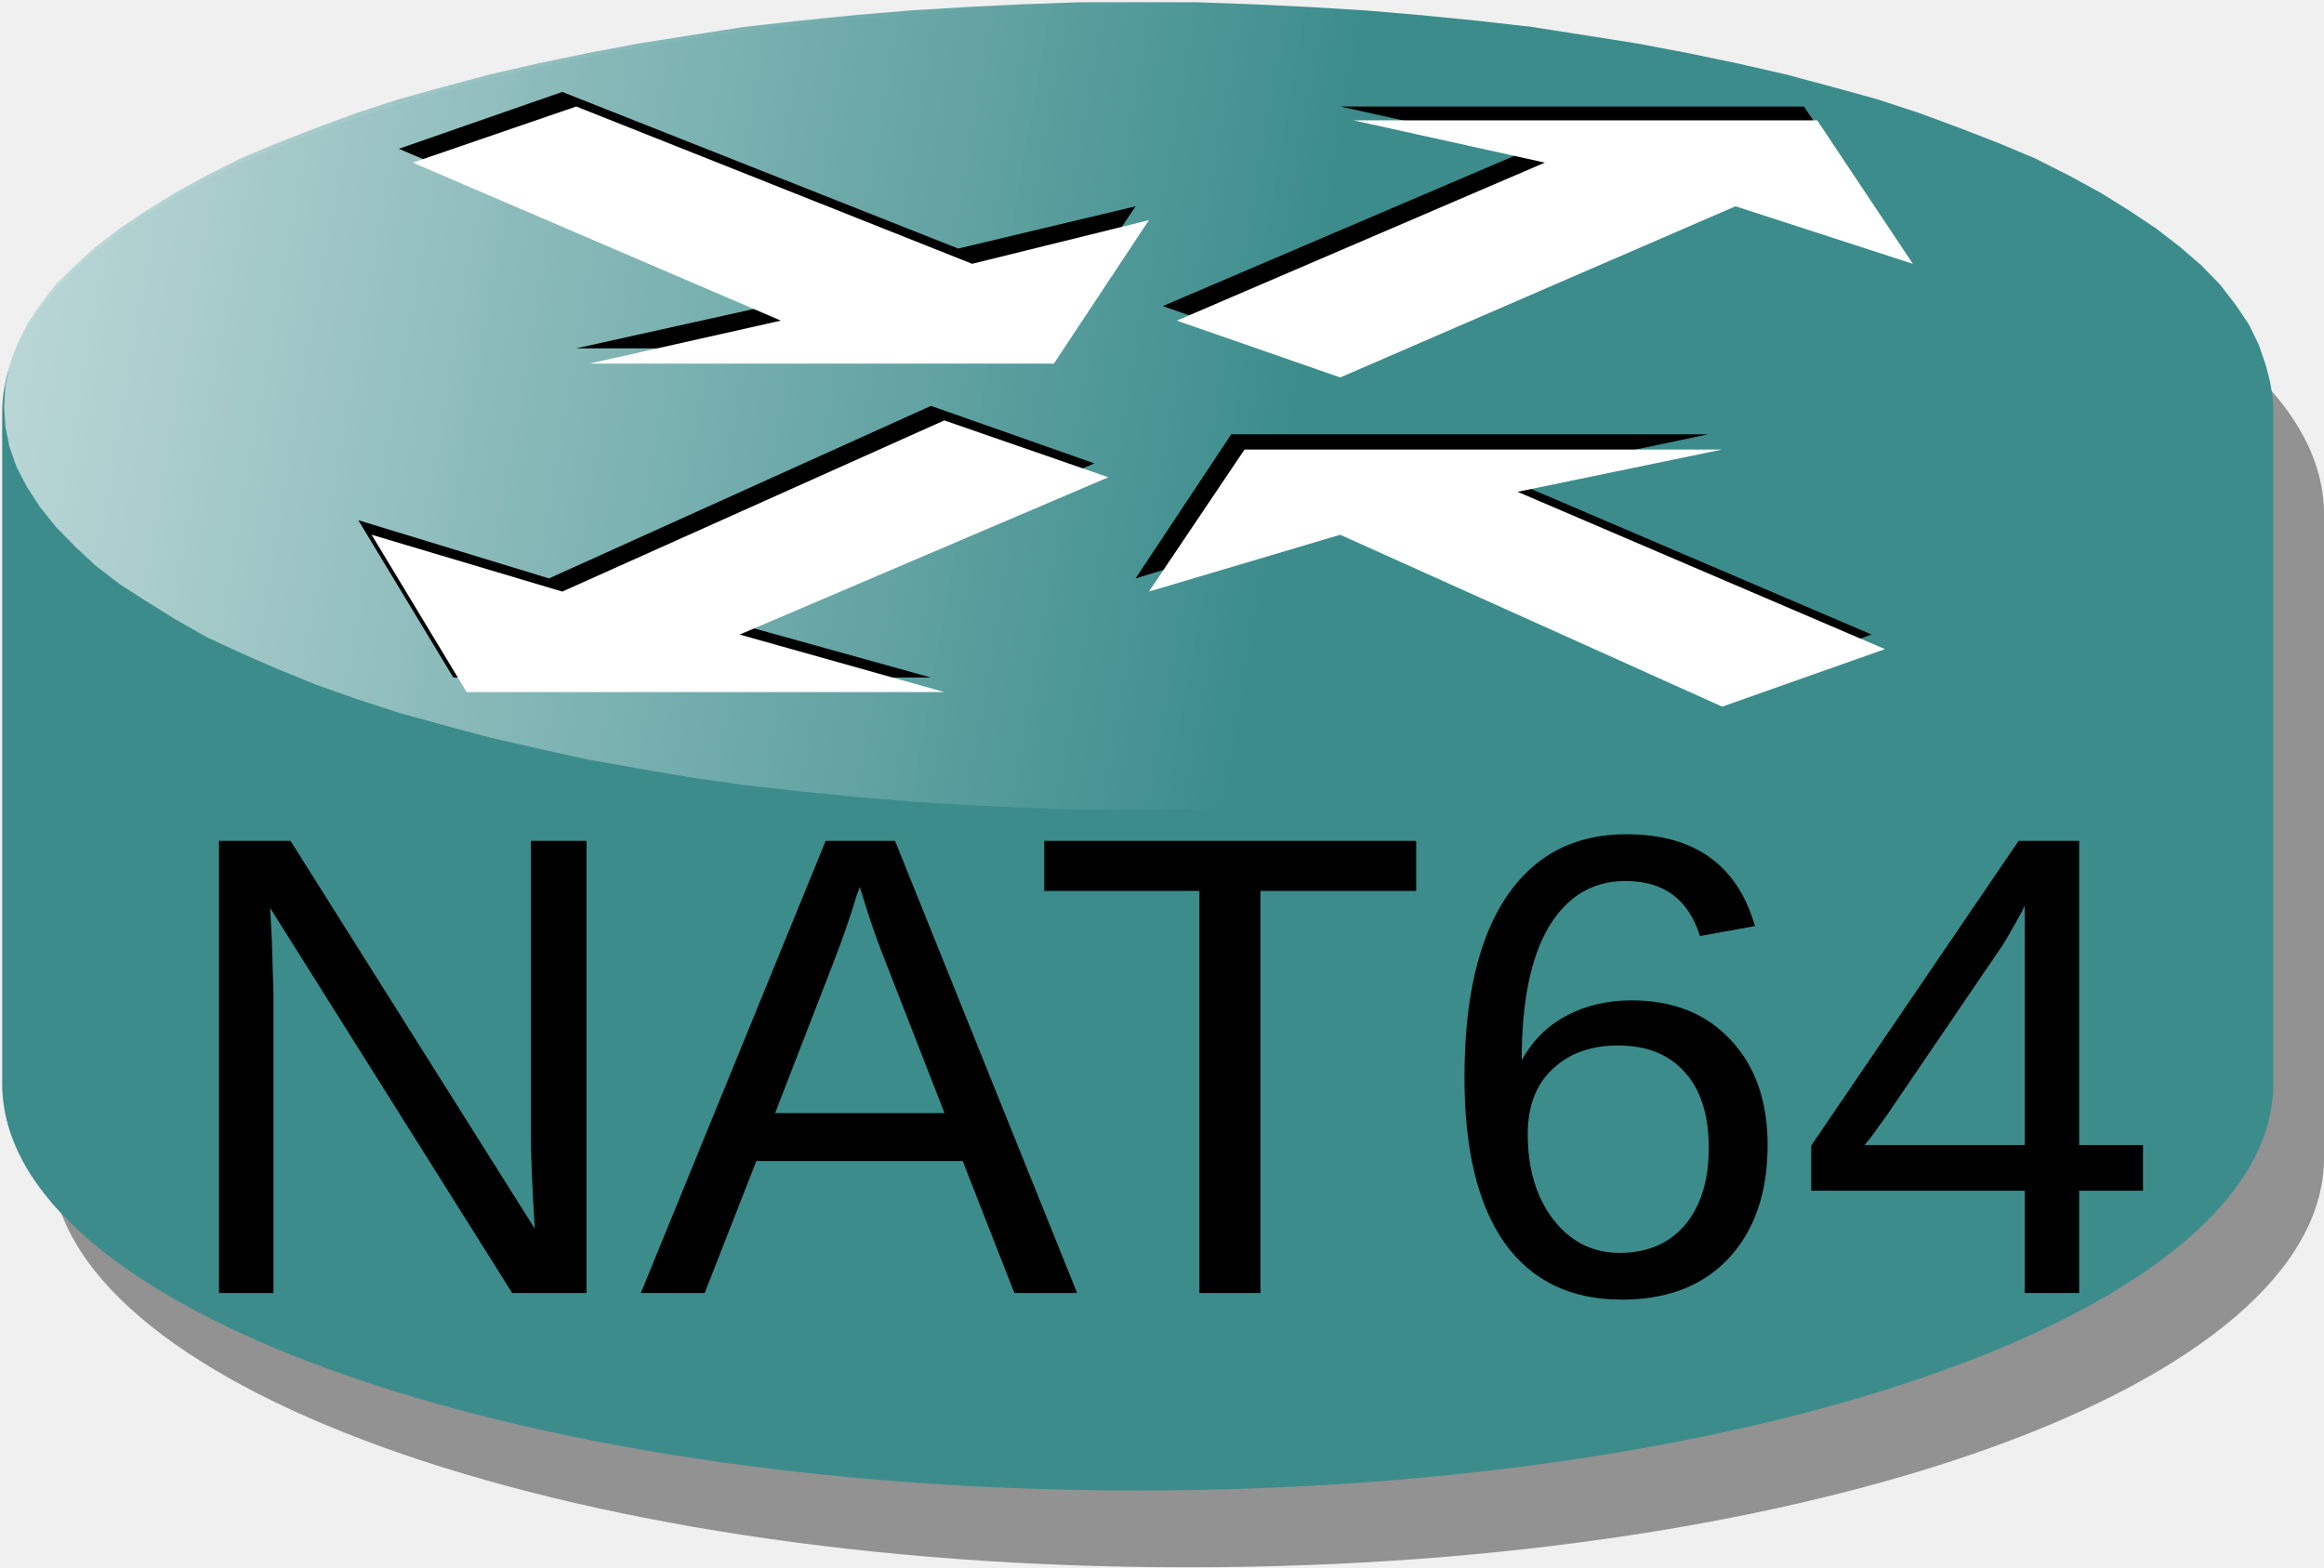
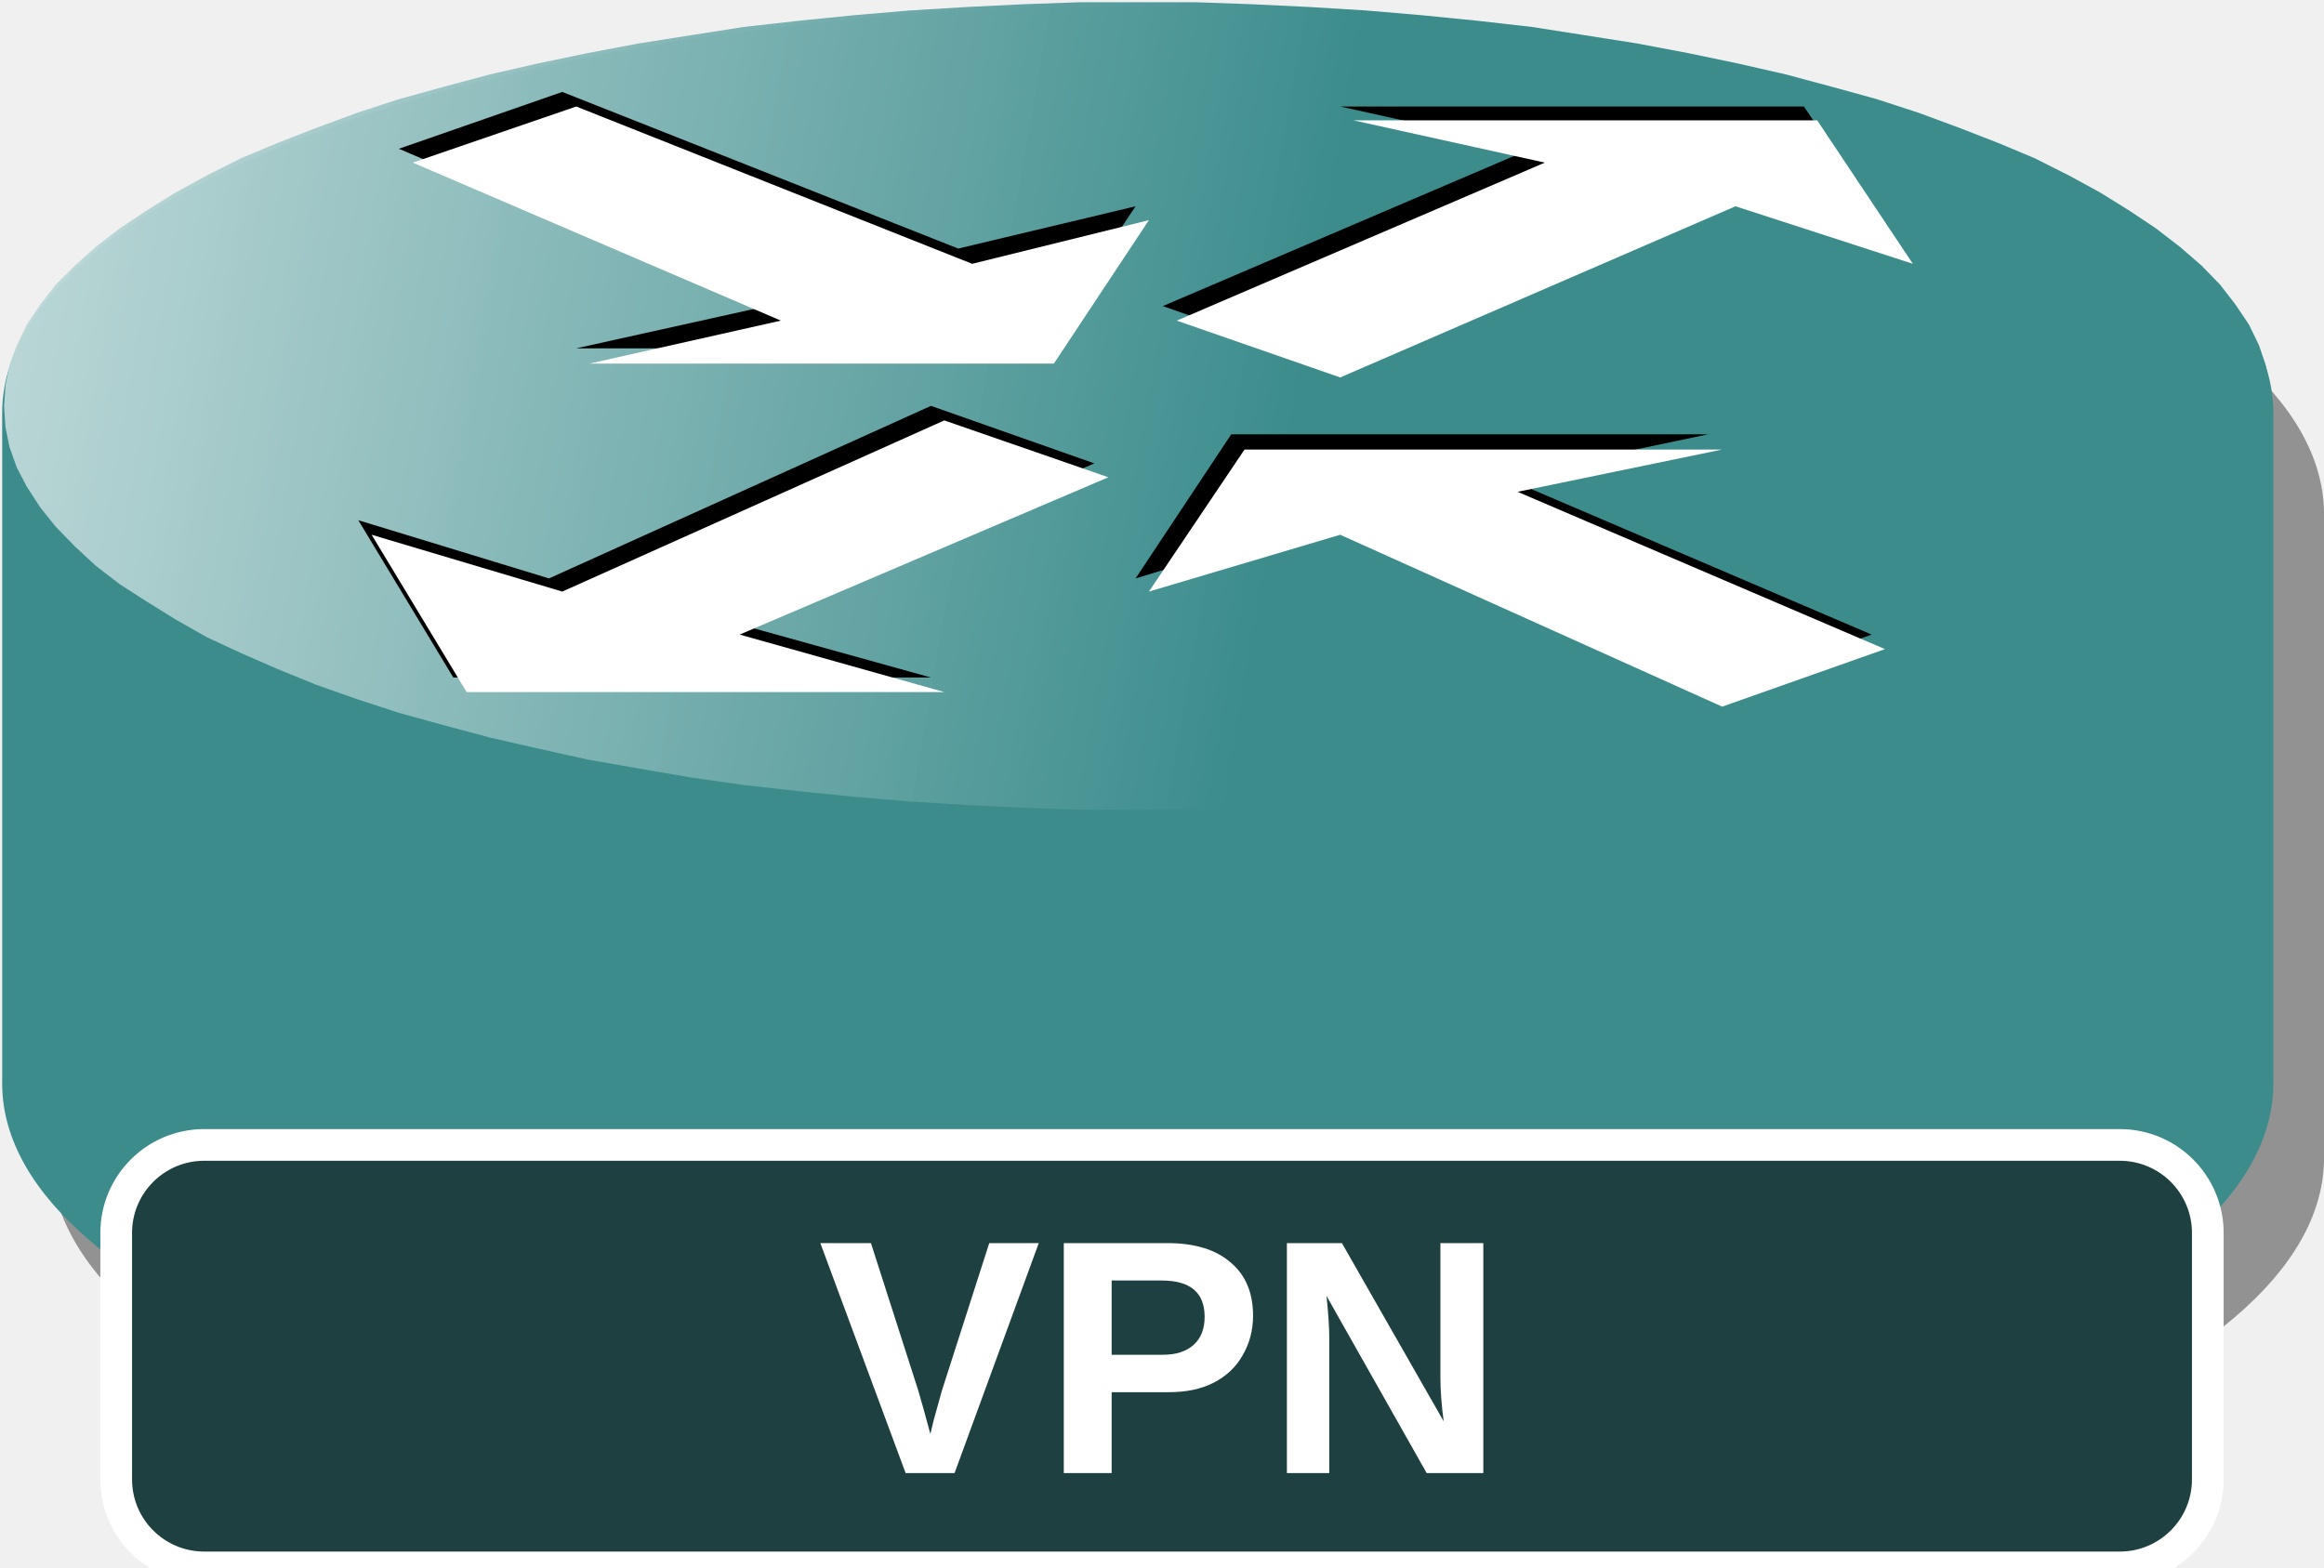
<svg xmlns="http://www.w3.org/2000/svg" xmlns:xlink="http://www.w3.org/1999/xlink" id="svg1998" width="66" height="44.516" version="1.0">
  <defs id="defs2001">
    <linearGradient id="linearGradient9312">
      <stop style="stop-color:#3c8c8c;stop-opacity:1;" offset="0" id="stop9314" />
      <stop style="stop-color:#ffffff;stop-opacity:0.941;" offset="1" id="stop9316" />
    </linearGradient>
    <marker orient="auto" refY="0" refX="0" id="Arrow2Lstart" style="overflow:visible">
      <path id="path11918" style="font-size:12px;fill-rule:evenodd;stroke-width:0.625;stroke-linejoin:round" d="M 8.719,4.034 L -2.207,0.016 L 8.719,-4.002 C 6.973,-1.63 6.983,1.616 8.719,4.034 z " transform="matrix(1.1,0,0,1.1,1.1,0)" />
    </marker>
    <marker orient="auto" refY="0" refX="0" id="Arrow1Send" style="overflow:visible">
      <path id="path11921" d="M 0,0 L 5,-5 L -12.5,0 L 5,5 L 0,0 z " style="fill-rule:evenodd;stroke:black;stroke-width:1pt;marker-start:none" transform="matrix(-0.2,0,0,-0.2,-1.2,0)" />
    </marker>
    <marker orient="auto" refY="0" refX="0" id="Arrow1Lstart" style="overflow:visible">
      <path id="path11936" d="M 0,0 L 5,-5 L -12.5,0 L 5,5 L 0,0 z " style="fill-rule:evenodd;stroke:black;stroke-width:1pt;marker-start:none" transform="matrix(0.8,0,0,0.8,10,0)" />
    </marker>
    <linearGradient xlink:href="#linearGradient9312" id="linearGradient2216" gradientUnits="userSpaceOnUse" gradientTransform="matrix(15.25283,0,0,14.08262,53.46753,3.418838)" x1="-1.093" y1="0.631" x2="-4.583" y2="0.07" />
  </defs>
  <rect style="opacity:1;fill:#000000;fill-opacity:0.392;fill-rule:evenodd;stroke:none;stroke-width:0.2;stroke-linecap:square;stroke-linejoin:miter;stroke-miterlimit:4;stroke-dasharray:none;stroke-opacity:1" id="rect4558" width="64.553" height="41.539" x="1.448" y="2.977" ry="11.632" rx="32.213" />
  <rect style="opacity:1;fill:#3c8c8c;fill-opacity:1;fill-rule:evenodd;stroke:none;stroke-width:0.015;stroke-linecap:square;stroke-linejoin:miter;stroke-miterlimit:4;stroke-dasharray:none;stroke-opacity:1" id="rect9971" width="64.499" height="42.154" x="0.062" y="0.181" ry="11.557" rx="32.25" />
  <g id="g4160">
    <path id="path4815" d="M 64.514,11.541 L 64.457,10.956 L 64.343,10.37 L 64.153,9.804 L 63.868,9.218 L 63.487,8.652 L 63.05,8.086 L 62.518,7.539 L 61.909,7.012 L 61.225,6.485 L 60.464,5.978 L 59.647,5.47 L 58.753,4.982 L 57.783,4.494 L 56.757,4.064 L 55.654,3.635 L 54.494,3.206 L 53.296,2.815 L 52.022,2.464 L 50.71,2.112 L 49.341,1.8 L 47.934,1.507 L 46.489,1.234 L 45.006,1 L 43.504,0.765 L 41.964,0.59 L 40.386,0.433 L 38.789,0.297 L 37.192,0.199 L 35.576,0.121 L 33.94,0.063 L 32.324,0.063 L 32.324,0.063 L 30.689,0.063 L 29.054,0.121 L 27.457,0.199 L 25.841,0.297 L 24.244,0.433 L 22.684,0.59 L 21.125,0.765 L 19.623,1 L 18.14,1.234 L 16.695,1.507 L 15.288,1.8 L 13.919,2.112 L 12.607,2.464 L 11.333,2.815 L 10.136,3.206 L 8.976,3.635 L 7.873,4.064 L 6.846,4.494 L 5.877,4.982 L 4.983,5.47 L 4.165,5.978 L 3.405,6.485 L 2.72,7.012 L 2.131,7.539 L 1.58,8.086 L 1.142,8.652 L 0.762,9.218 L 0.477,9.804 L 0.268,10.37 L 0.154,10.956 L 0.116,11.541 L 0.116,11.541 L 0.154,12.127 L 0.268,12.693 L 0.477,13.279 L 0.762,13.825 L 1.142,14.411 L 1.58,14.958 L 2.131,15.524 L 2.72,16.07 L 3.405,16.597 L 4.165,17.085 L 4.983,17.593 L 5.877,18.101 L 6.846,18.55 L 7.873,18.999 L 8.976,19.448 L 10.136,19.858 L 11.333,20.248 L 12.607,20.599 L 13.919,20.951 L 15.288,21.263 L 16.695,21.575 L 18.14,21.829 L 19.623,22.083 L 21.125,22.298 L 22.684,22.473 L 24.244,22.63 L 25.841,22.766 L 27.457,22.864 L 29.054,22.942 L 30.689,23.001 L 32.324,23.001 L 32.324,23.001 L 33.94,23.001 L 35.576,22.942 L 37.192,22.864 L 38.789,22.766 L 40.386,22.63 L 41.964,22.473 L 43.504,22.298 L 45.006,22.083 L 46.489,21.829 L 47.934,21.575 L 49.341,21.263 L 50.71,20.951 L 52.022,20.599 L 53.296,20.248 L 54.494,19.858 L 55.654,19.448 L 56.757,18.999 L 57.783,18.55 L 58.753,18.101 L 59.647,17.593 L 60.464,17.085 L 61.225,16.597 L 61.909,16.07 L 62.518,15.524 L 63.05,14.958 L 63.487,14.411 L 63.868,13.825 L 64.153,13.279 L 64.343,12.693 L 64.457,12.127 L 64.514,11.541" style="fill:url(#linearGradient2216);fill-opacity:1;stroke:none;stroke-width:0.019;stroke-miterlimit:4;stroke-dasharray:none;stroke-opacity:1" />
    <path id="path4819" d="M 33.024,8.694 L 37.665,10.327 L 48.909,5.446 L 53.947,7.06 L 51.23,3.025 L 38.061,3.025 L 43.476,4.226 L 33.024,8.694" style="fill:#000000;stroke:none;stroke-width:0.001" />
    <path id="path4821" d="M 31.08,13.162 L 26.439,11.528 L 15.591,16.429 L 10.176,14.776 L 12.874,19.244 L 26.439,19.244 L 20.628,17.63 L 31.08,13.162" style="fill:#000000;stroke:none;stroke-width:0.001" />
    <path id="path4823" d="M 11.327,4.226 L 15.968,2.611 L 27.213,7.06 L 32.25,5.859 L 29.552,9.894 L 16.365,9.894 L 21.779,8.694 L 11.327,4.226" style="fill:#000000;stroke:none;stroke-width:0.001" />
    <path id="path4825" d="M 53.154,18.024 L 48.513,19.657 L 37.665,14.776 L 32.25,16.429 L 34.967,12.335 L 48.513,12.335 L 42.702,13.556 L 53.154,18.024" style="fill:#000000;stroke:none;stroke-width:0.001" />
    <path id="path4827" d="M 33.42,9.107 L 38.061,10.721 L 49.287,5.859 L 54.324,7.493 L 51.607,3.418 L 38.438,3.418 L 43.872,4.619 L 33.42,9.107" style="fill:#ffffff;stroke:none;stroke-width:0.001" />
    <path id="path4829" d="M 31.477,13.556 L 26.817,11.941 L 15.968,16.803 L 10.554,15.189 L 13.252,19.657 L 26.817,19.657 L 21.006,18.024 L 31.477,13.556" style="fill:#ffffff;stroke:none;stroke-width:0.001" />
    <path id="path4831" d="M 11.723,4.619 L 16.365,3.025 L 27.609,7.493 L 32.628,6.253 L 29.93,10.327 L 16.742,10.327 L 22.176,9.107 L 11.723,4.619" style="fill:#ffffff;stroke:none;stroke-width:0.001" />
    <path id="path4833" d="M 53.532,18.437 L 48.909,20.071 L 38.061,15.189 L 32.628,16.803 L 35.344,12.768 L 48.909,12.768 L 43.098,13.969 L 53.532,18.437" style="fill:#ffffff;stroke:none;stroke-width:0.001" />
-     <text xml:space="preserve" style="font-size:18.667px;text-align:start;letter-spacing:0px;writing-mode:lr-tb;direction:ltr;text-anchor:start;fill:#000000;stroke-width:1.002" x="4.686" y="36.728" id="text1">
-       <tspan id="tspan1" x="4.686" y="36.728" style="font-style:normal;font-variant:normal;font-weight:normal;font-stretch:normal;font-size:18.667px;font-family:Arial;-inkscape-font-specification:Arial;fill:#000000;fill-opacity:1">NAT64</tspan>
-     </text>
+   </g>
+   <g id="cqu-label">
+     <rect x="3.30" y="32.52" width="59.40" height="12.0" rx="2.5" fill="#1f4040" stroke="#ffffff" stroke-width="0.9" />
+     <text x="33.00" y="41.84" font-family="Arial, Helvetica, sans-serif" font-size="9.50" font-weight="bold" text-anchor="middle" fill="#ffffff">VPN</text>
  </g>
</svg>
